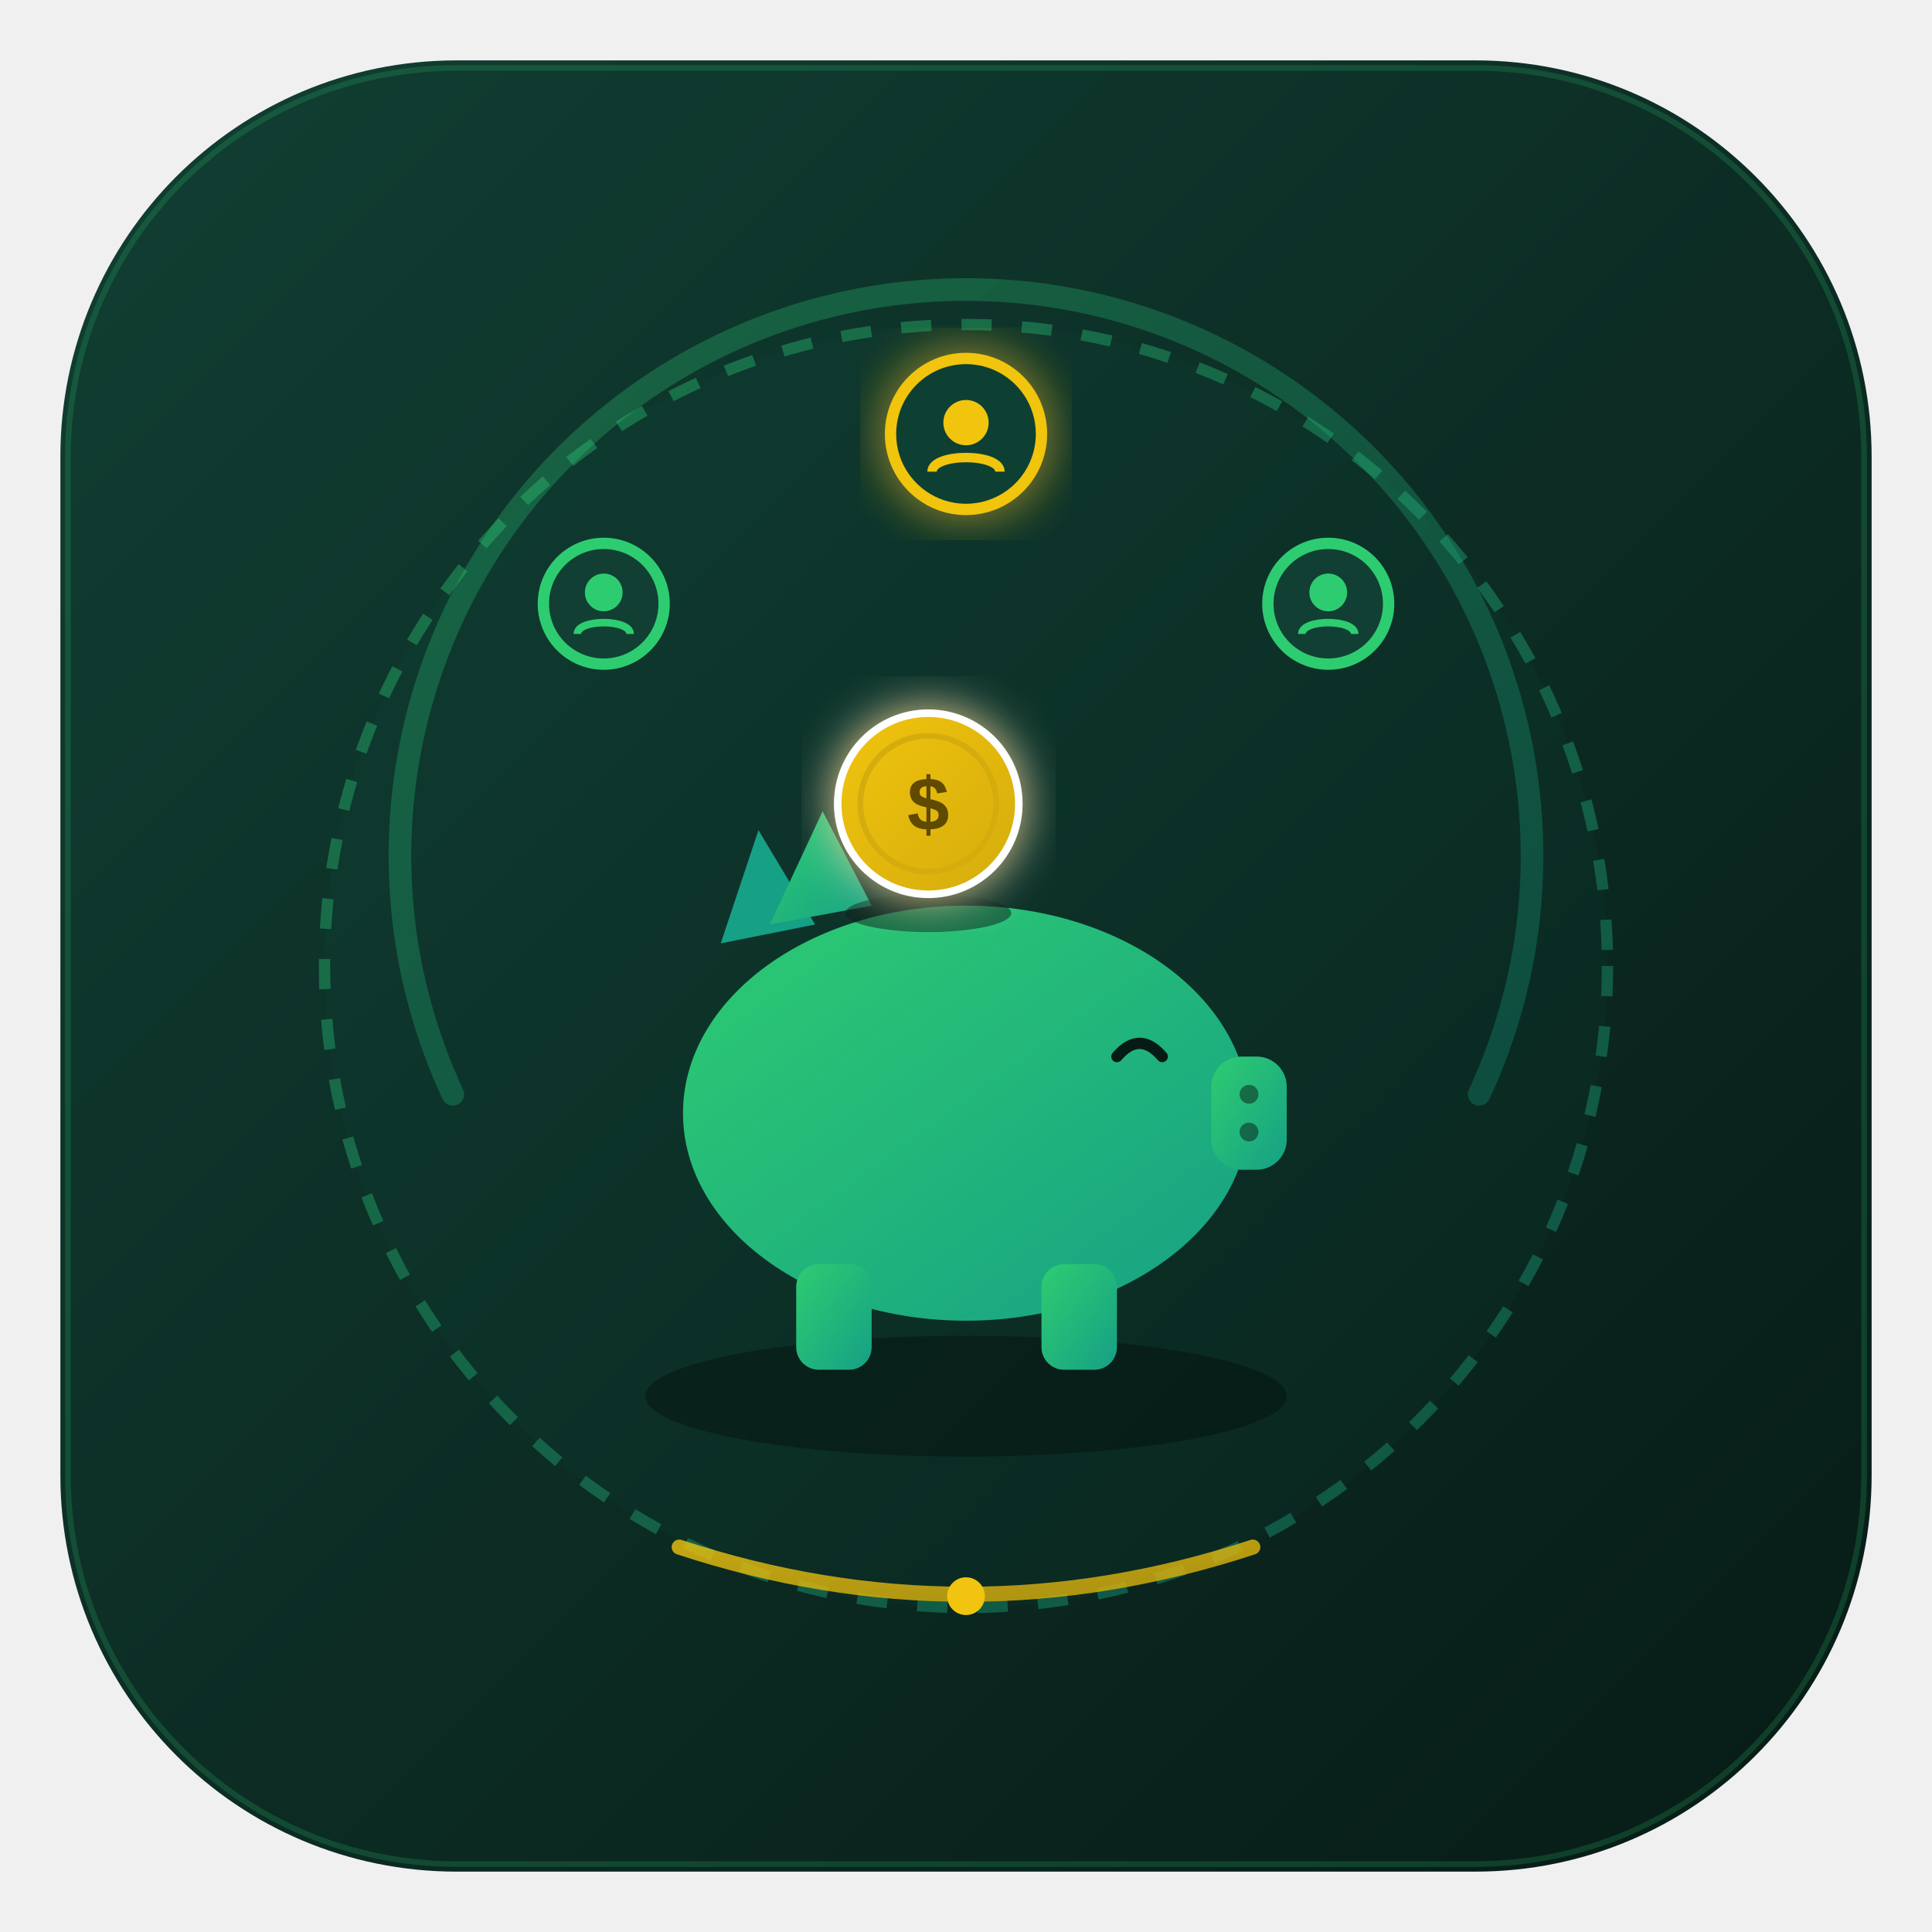
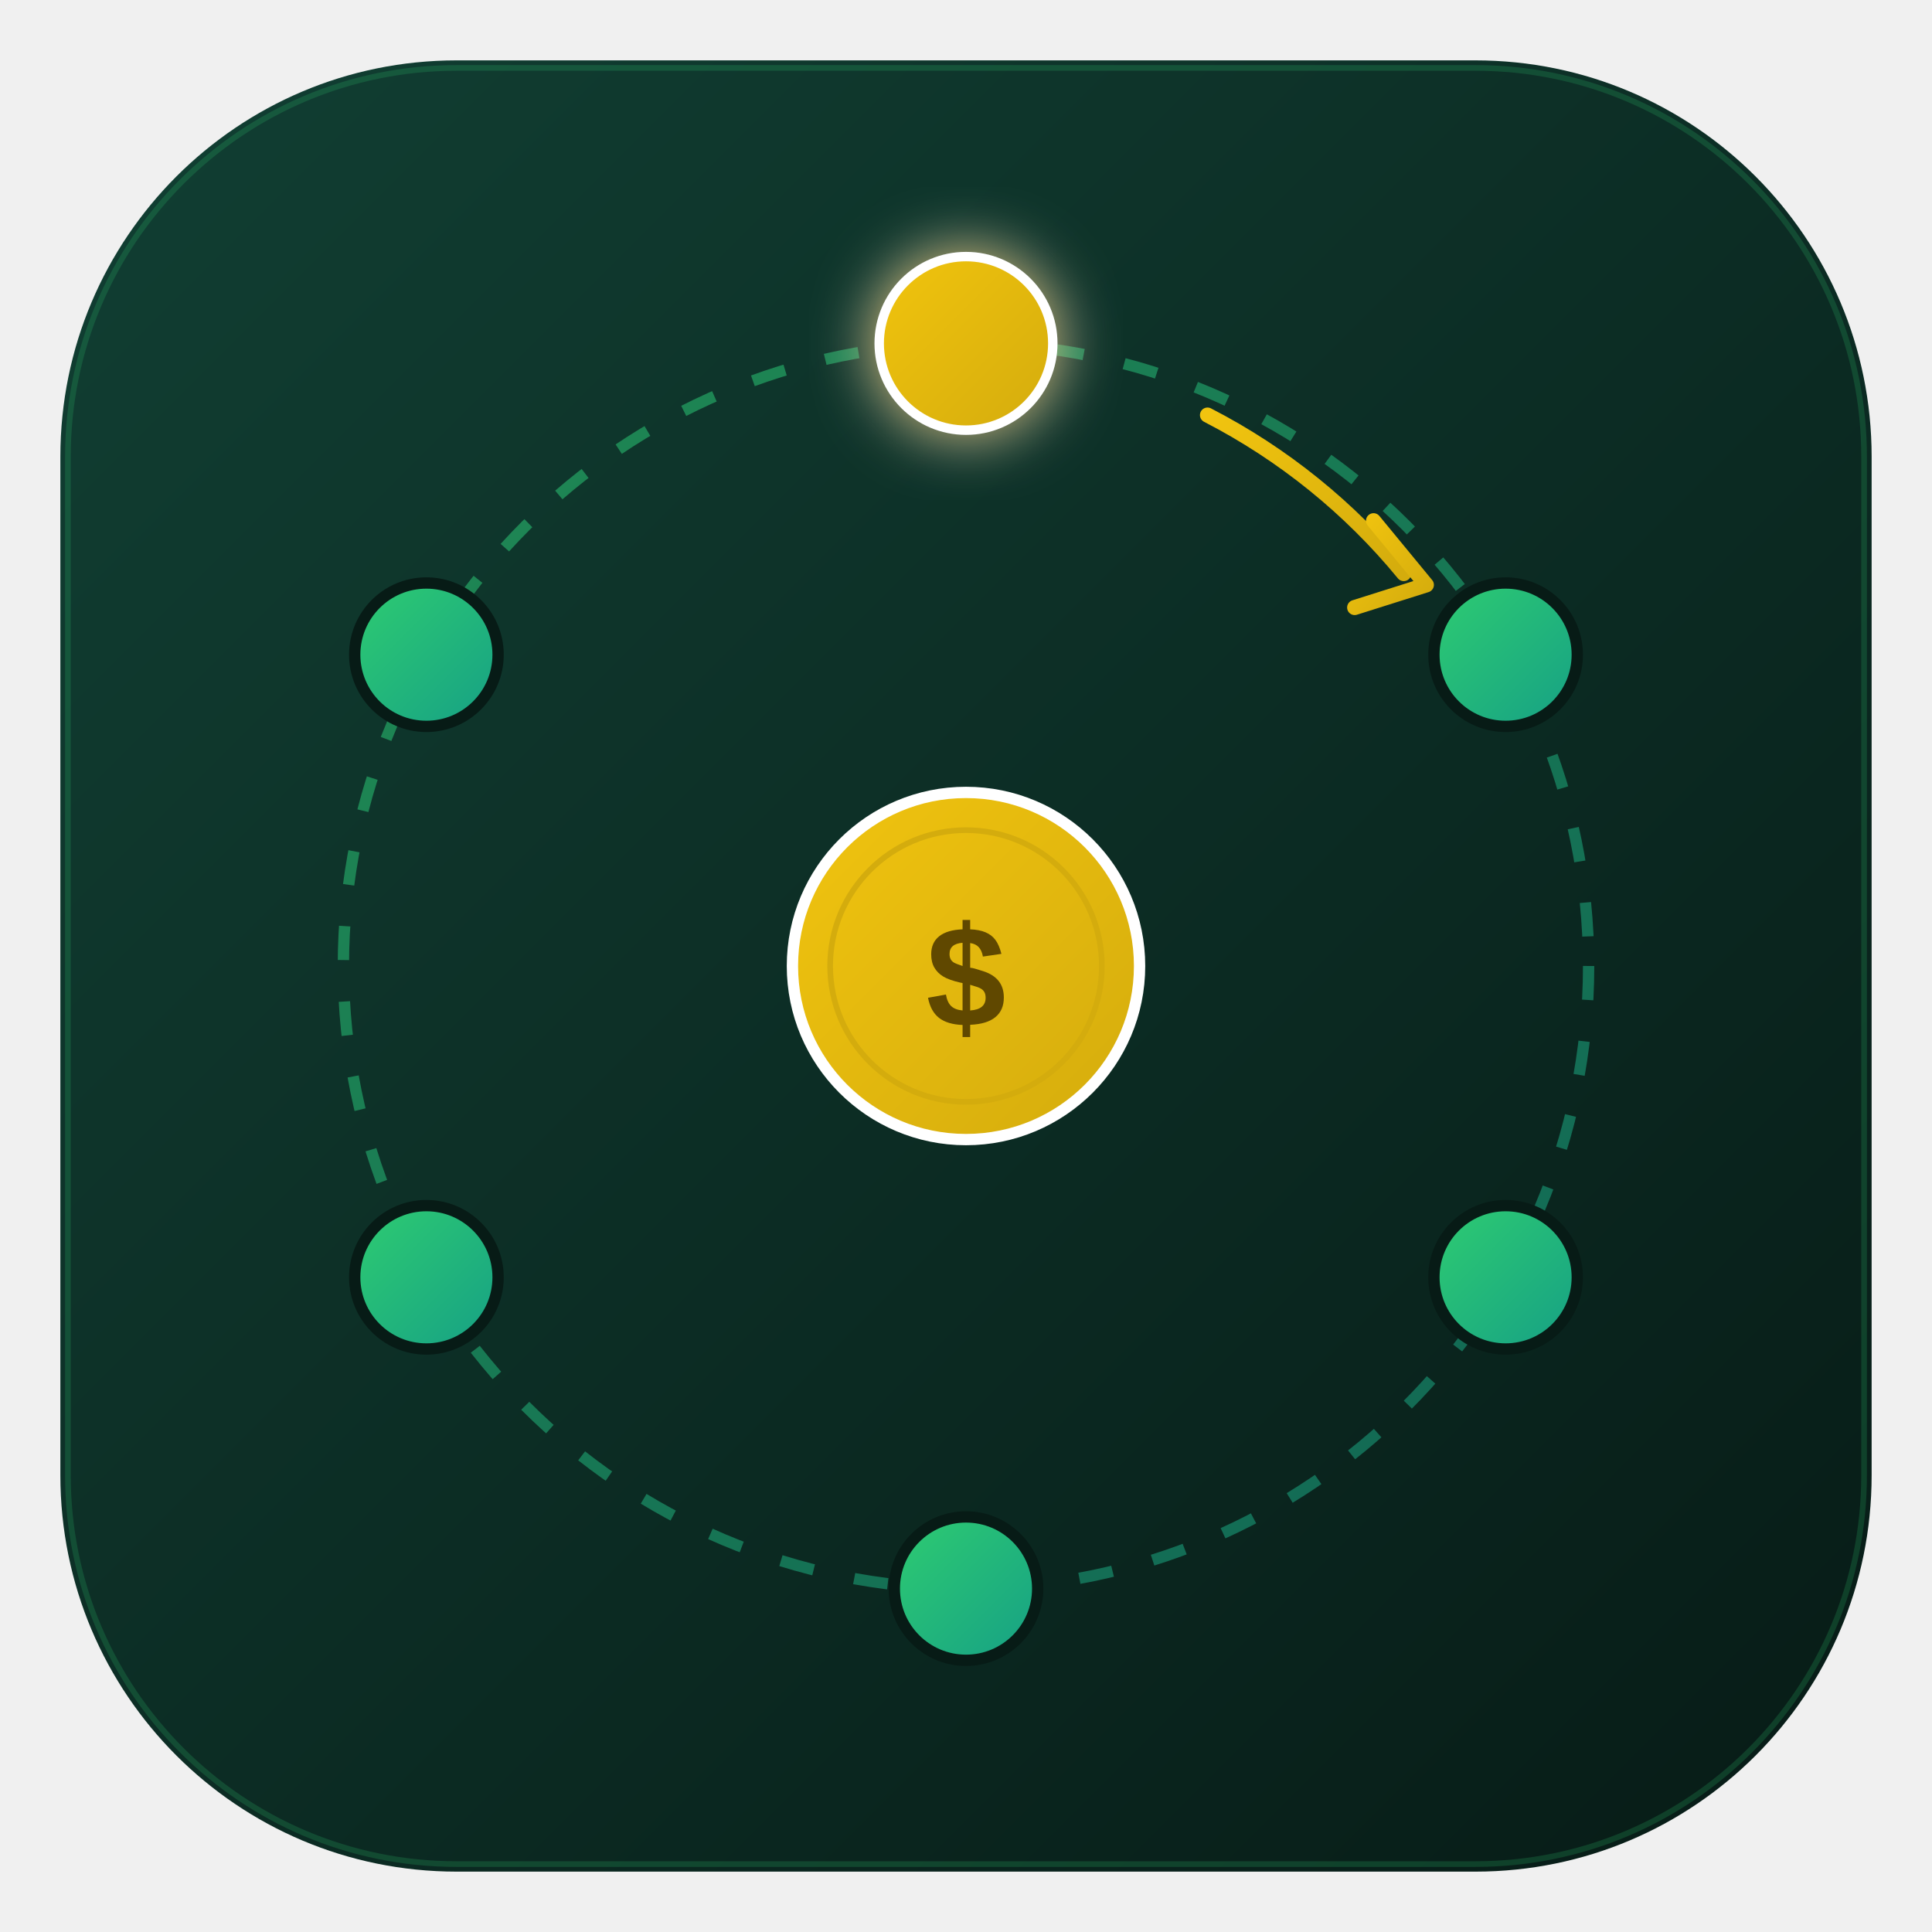
<svg xmlns="http://www.w3.org/2000/svg" width="512" height="512" viewBox="0 0 512 512" fill="none">
  <defs>
    <linearGradient id="scelBgGrad" x1="0%" y1="0%" x2="100%" y2="100%">
      <stop offset="0%" stop-color="#113F33" />
      <stop offset="100%" stop-color="#071B16" />
    </linearGradient>
    <linearGradient id="scelTealGrad" x1="0%" y1="0%" x2="100%" y2="100%">
      <stop offset="0%" stop-color="#2ECC71" />
      <stop offset="100%" stop-color="#16A085" />
    </linearGradient>
    <linearGradient id="scelGoldGrad" x1="0%" y1="0%" x2="100%" y2="100%">
      <stop offset="0%" stop-color="#F1C40F" />
      <stop offset="100%" stop-color="#D4AC0D" />
    </linearGradient>
-     <filter id="scelSoftGlow" x="-20%" y="-20%" width="140%" height="140%">
-       <feGaussianBlur stdDeviation="6" result="blur" />
+     <filter id="scelSoftGlow" x="-40%" y="-40%" width="180%" height="180%">
+       <feGaussianBlur stdDeviation="8" result="blur" />
      <feComposite in="SourceGraphic" in2="blur" operator="over" />
    </filter>
  </defs>
  <rect x="16" y="16" width="480" height="480" rx="105" ry="105" fill="url(#scelBgGrad)" />
  <rect x="18" y="18" width="476" height="476" rx="103" ry="103" fill="none" stroke="#2ECC71" stroke-width="1.5" stroke-opacity="0.2" />
-   <circle cx="256" cy="256" r="170" fill="#16A085" fill-opacity="0.08" stroke="url(#scelTealGrad)" stroke-width="3" stroke-dasharray="8 8" opacity="0.4" />
-   <path d="M 120,290 A 150,150 0 1,1 392,290" fill="none" stroke="url(#scelTealGrad)" stroke-width="6" stroke-linecap="round" opacity="0.3" />
-   <g transform="translate(160, 160)">
-     <circle cx="0" cy="0" r="16" fill="#113F33" stroke="#2ECC71" stroke-width="3" />
-     <circle cx="0" cy="-3" r="5" fill="#2ECC71" />
-     <path d="M -7,8 C -7,4 7,4 7,8" fill="none" stroke="#2ECC71" stroke-width="2" />
+   <circle cx="256" cy="256" r="165" fill="none" stroke="url(#scelTealGrad)" stroke-width="3" stroke-dasharray="9 11" opacity="0.55" />
+   <circle cx="399" cy="173.5" r="19" fill="url(#scelTealGrad)" stroke="#071B16" stroke-width="3" />
+   <circle cx="399" cy="338.5" r="19" fill="url(#scelTealGrad)" stroke="#071B16" stroke-width="3" />
+   <circle cx="256" cy="421" r="19" fill="url(#scelTealGrad)" stroke="#071B16" stroke-width="3" />
+   <circle cx="113" cy="338.5" r="19" fill="url(#scelTealGrad)" stroke="#071B16" stroke-width="3" />
+   <circle cx="113" cy="173.5" r="19" fill="url(#scelTealGrad)" stroke="#071B16" stroke-width="3" />
+   <g filter="url(#scelSoftGlow)">
+     <circle cx="256" cy="91" r="23" fill="url(#scelGoldGrad)" stroke="#FFFFFF" stroke-width="2.5" />
  </g>
-   <g transform="translate(256, 115)" filter="url(#scelSoftGlow)">
-     <circle cx="0" cy="0" r="20" fill="#113F33" stroke="#F1C40F" stroke-width="3" />
-     <circle cx="0" cy="-3" r="6" fill="#F1C40F" />
-     <path d="M -9,10 C -9,5 9,5 9,10" fill="none" stroke="#F1C40F" stroke-width="2.5" />
-   </g>
-   <g transform="translate(352, 160)">
-     <circle cx="0" cy="0" r="16" fill="#113F33" stroke="#2ECC71" stroke-width="3" />
-     <circle cx="0" cy="-3" r="5" fill="#2ECC71" />
-     <path d="M -7,8 C -7,4 7,4 7,8" fill="none" stroke="#2ECC71" stroke-width="2" />
-   </g>
-   <g transform="translate(126, 175)">
-     <ellipse cx="130" cy="195" rx="85" ry="16" fill="#000000" opacity="0.3" />
-     <ellipse cx="130" cy="120" rx="75" ry="55" fill="url(#scelTealGrad)" />
-     <path d="M 65,75 L 75,45 L 90,70 Z" fill="#16A085" />
-     <path d="M 78,70 L 92,40 L 105,65 Z" fill="url(#scelTealGrad)" />
-     <rect x="195" y="105" width="20" height="30" rx="8" fill="url(#scelTealGrad)" />
-     <circle cx="205" cy="115" r="2.5" fill="#071B16" opacity="0.5" />
-     <circle cx="205" cy="125" r="2.5" fill="#071B16" opacity="0.5" />
-     <rect x="85" y="160" width="20" height="28" rx="6" fill="url(#scelTealGrad)" />
-     <rect x="150" y="160" width="20" height="28" rx="6" fill="url(#scelTealGrad)" />
-     <path d="M 170,105 Q 176,98 182,105" fill="none" stroke="#071B16" stroke-width="3" stroke-linecap="round" />
-     <ellipse cx="120" cy="67" rx="22" ry="5" fill="#071B16" opacity="0.5" />
-     <g transform="translate(120, 38)" filter="url(#scelSoftGlow)">
-       <circle cx="0" cy="0" r="24" fill="url(#scelGoldGrad)" stroke="#FFFFFF" stroke-width="2" />
-       <circle cx="0" cy="0" r="18" fill="none" stroke="#D4AC0D" stroke-width="1.5" />
-       <text x="0" y="7" font-family="Arial, sans-serif" font-weight="bold" font-size="20" fill="#604800" text-anchor="middle">$</text>
-     </g>
-   </g>
-   <path d="M 180,410 Q 256,435 332,410" fill="none" stroke="url(#scelGoldGrad)" stroke-width="4" stroke-linecap="round" opacity="0.8" />
-   <circle cx="256" cy="423" r="5" fill="#F1C40F" />
+   <path d="M 320,110 A 165,165 0 0 1 372,152" fill="none" stroke="url(#scelGoldGrad)" stroke-width="4" stroke-linecap="round" />
+   <path d="M 364,138 L 378,155 L 359,161" fill="none" stroke="url(#scelGoldGrad)" stroke-width="4" stroke-linecap="round" stroke-linejoin="round" />
+   <circle cx="256" cy="256" r="46" fill="url(#scelGoldGrad)" stroke="#FFFFFF" stroke-width="3" />
+   <circle cx="256" cy="256" r="36" fill="none" stroke="#D4AC0D" stroke-width="1.5" />
+   <text x="256" y="272" font-family="Arial, sans-serif" font-weight="bold" font-size="38" fill="#604800" text-anchor="middle">$</text>
</svg>
